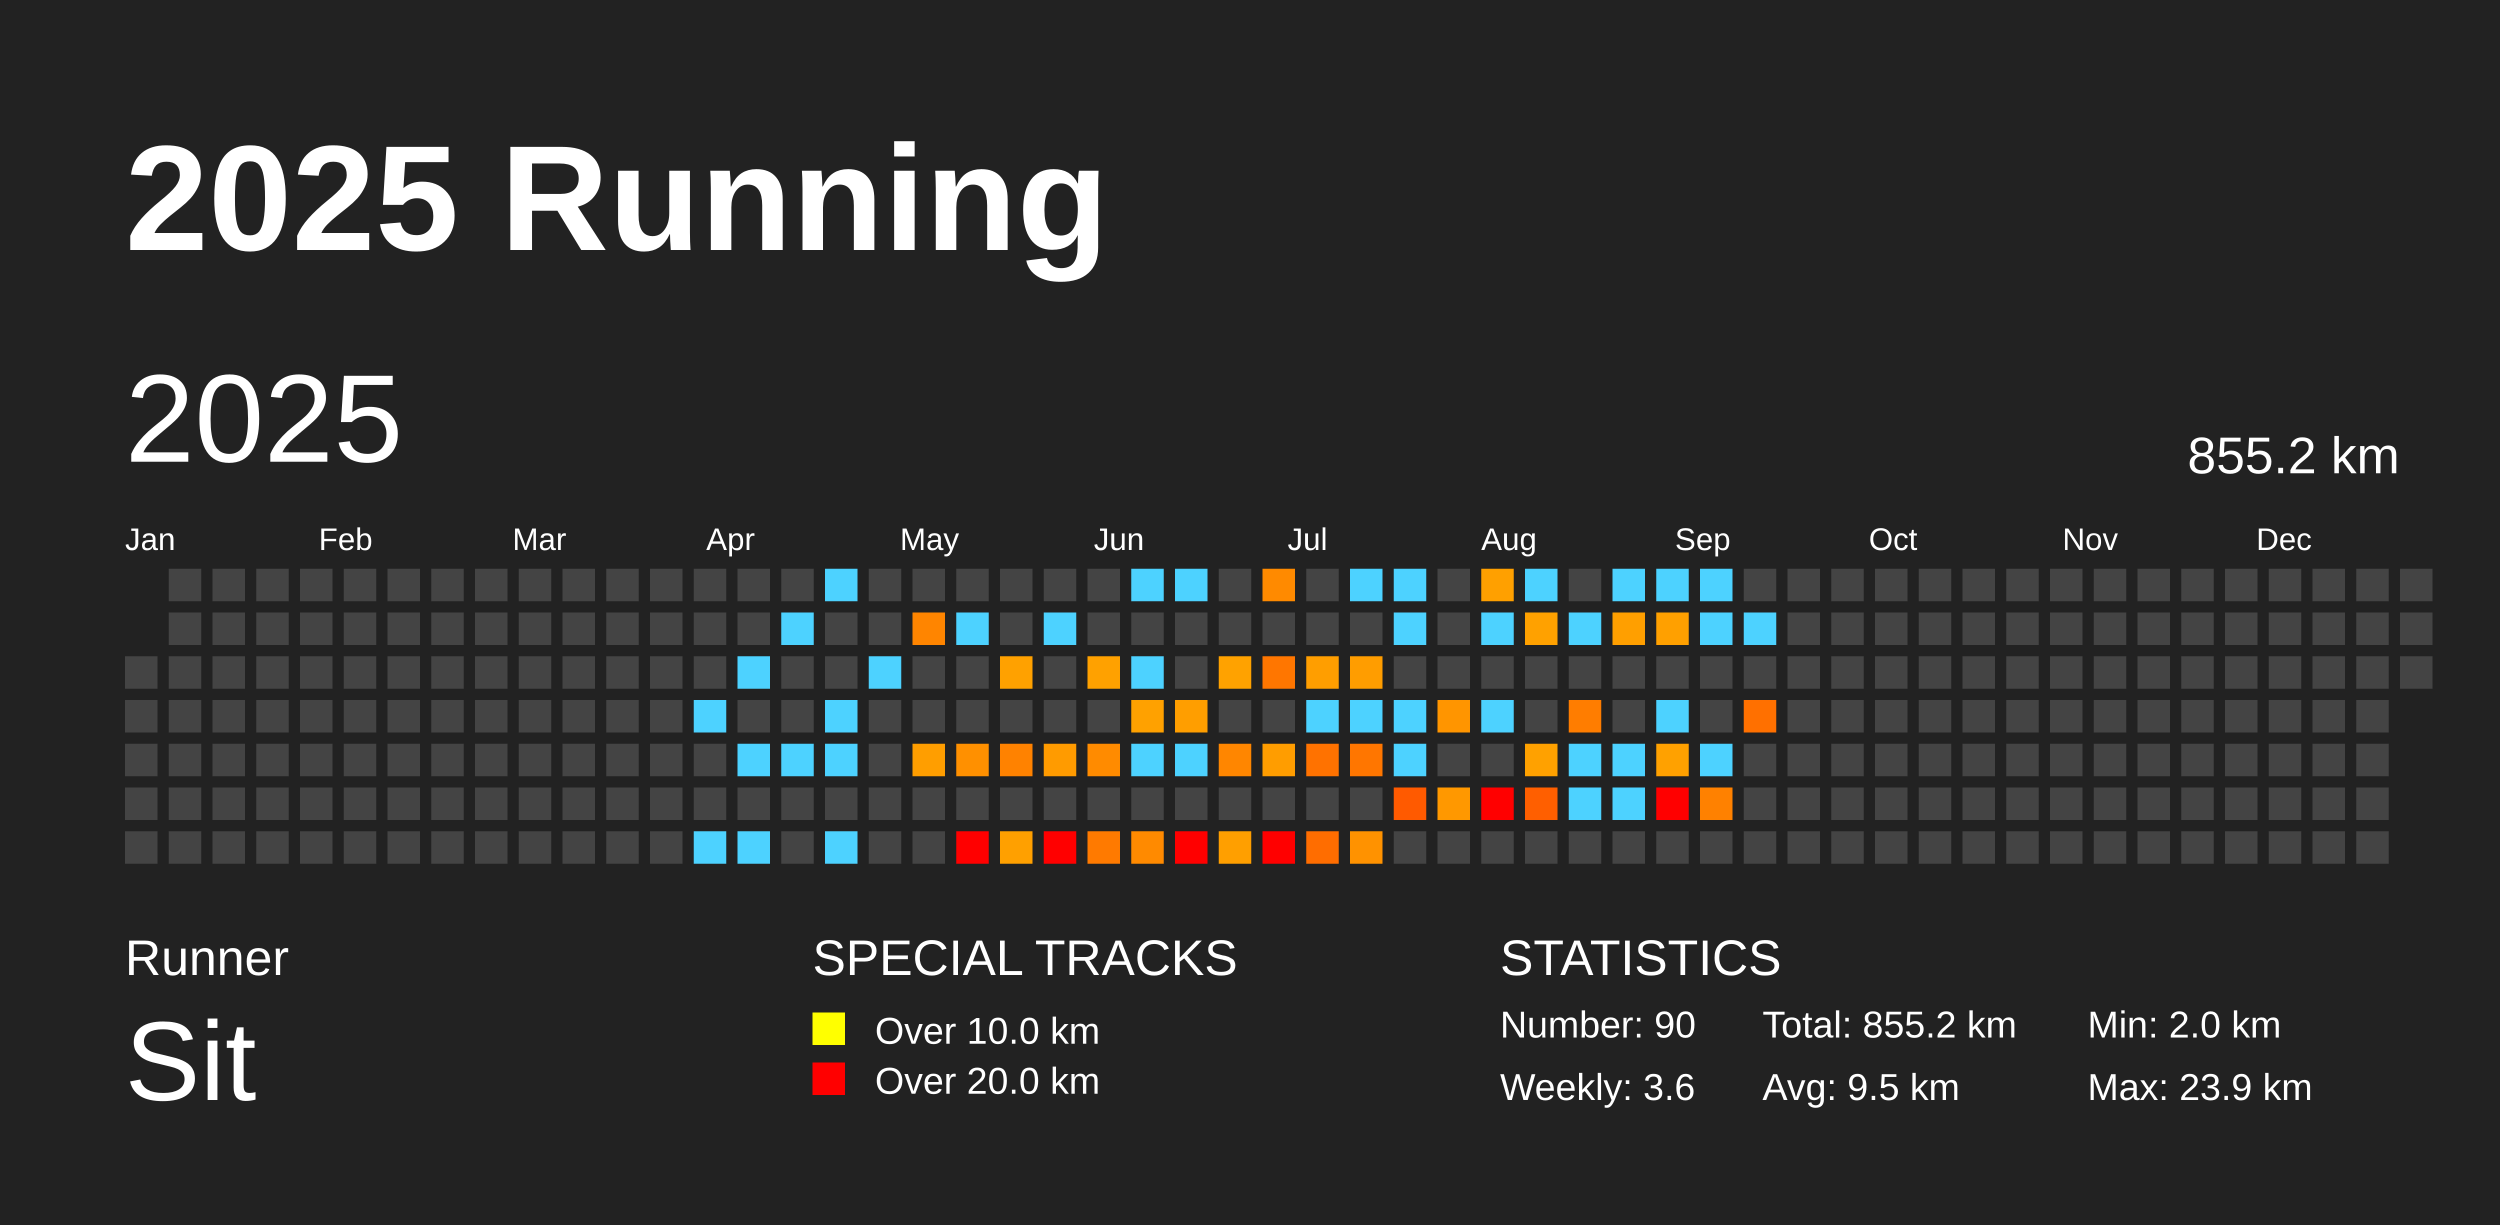
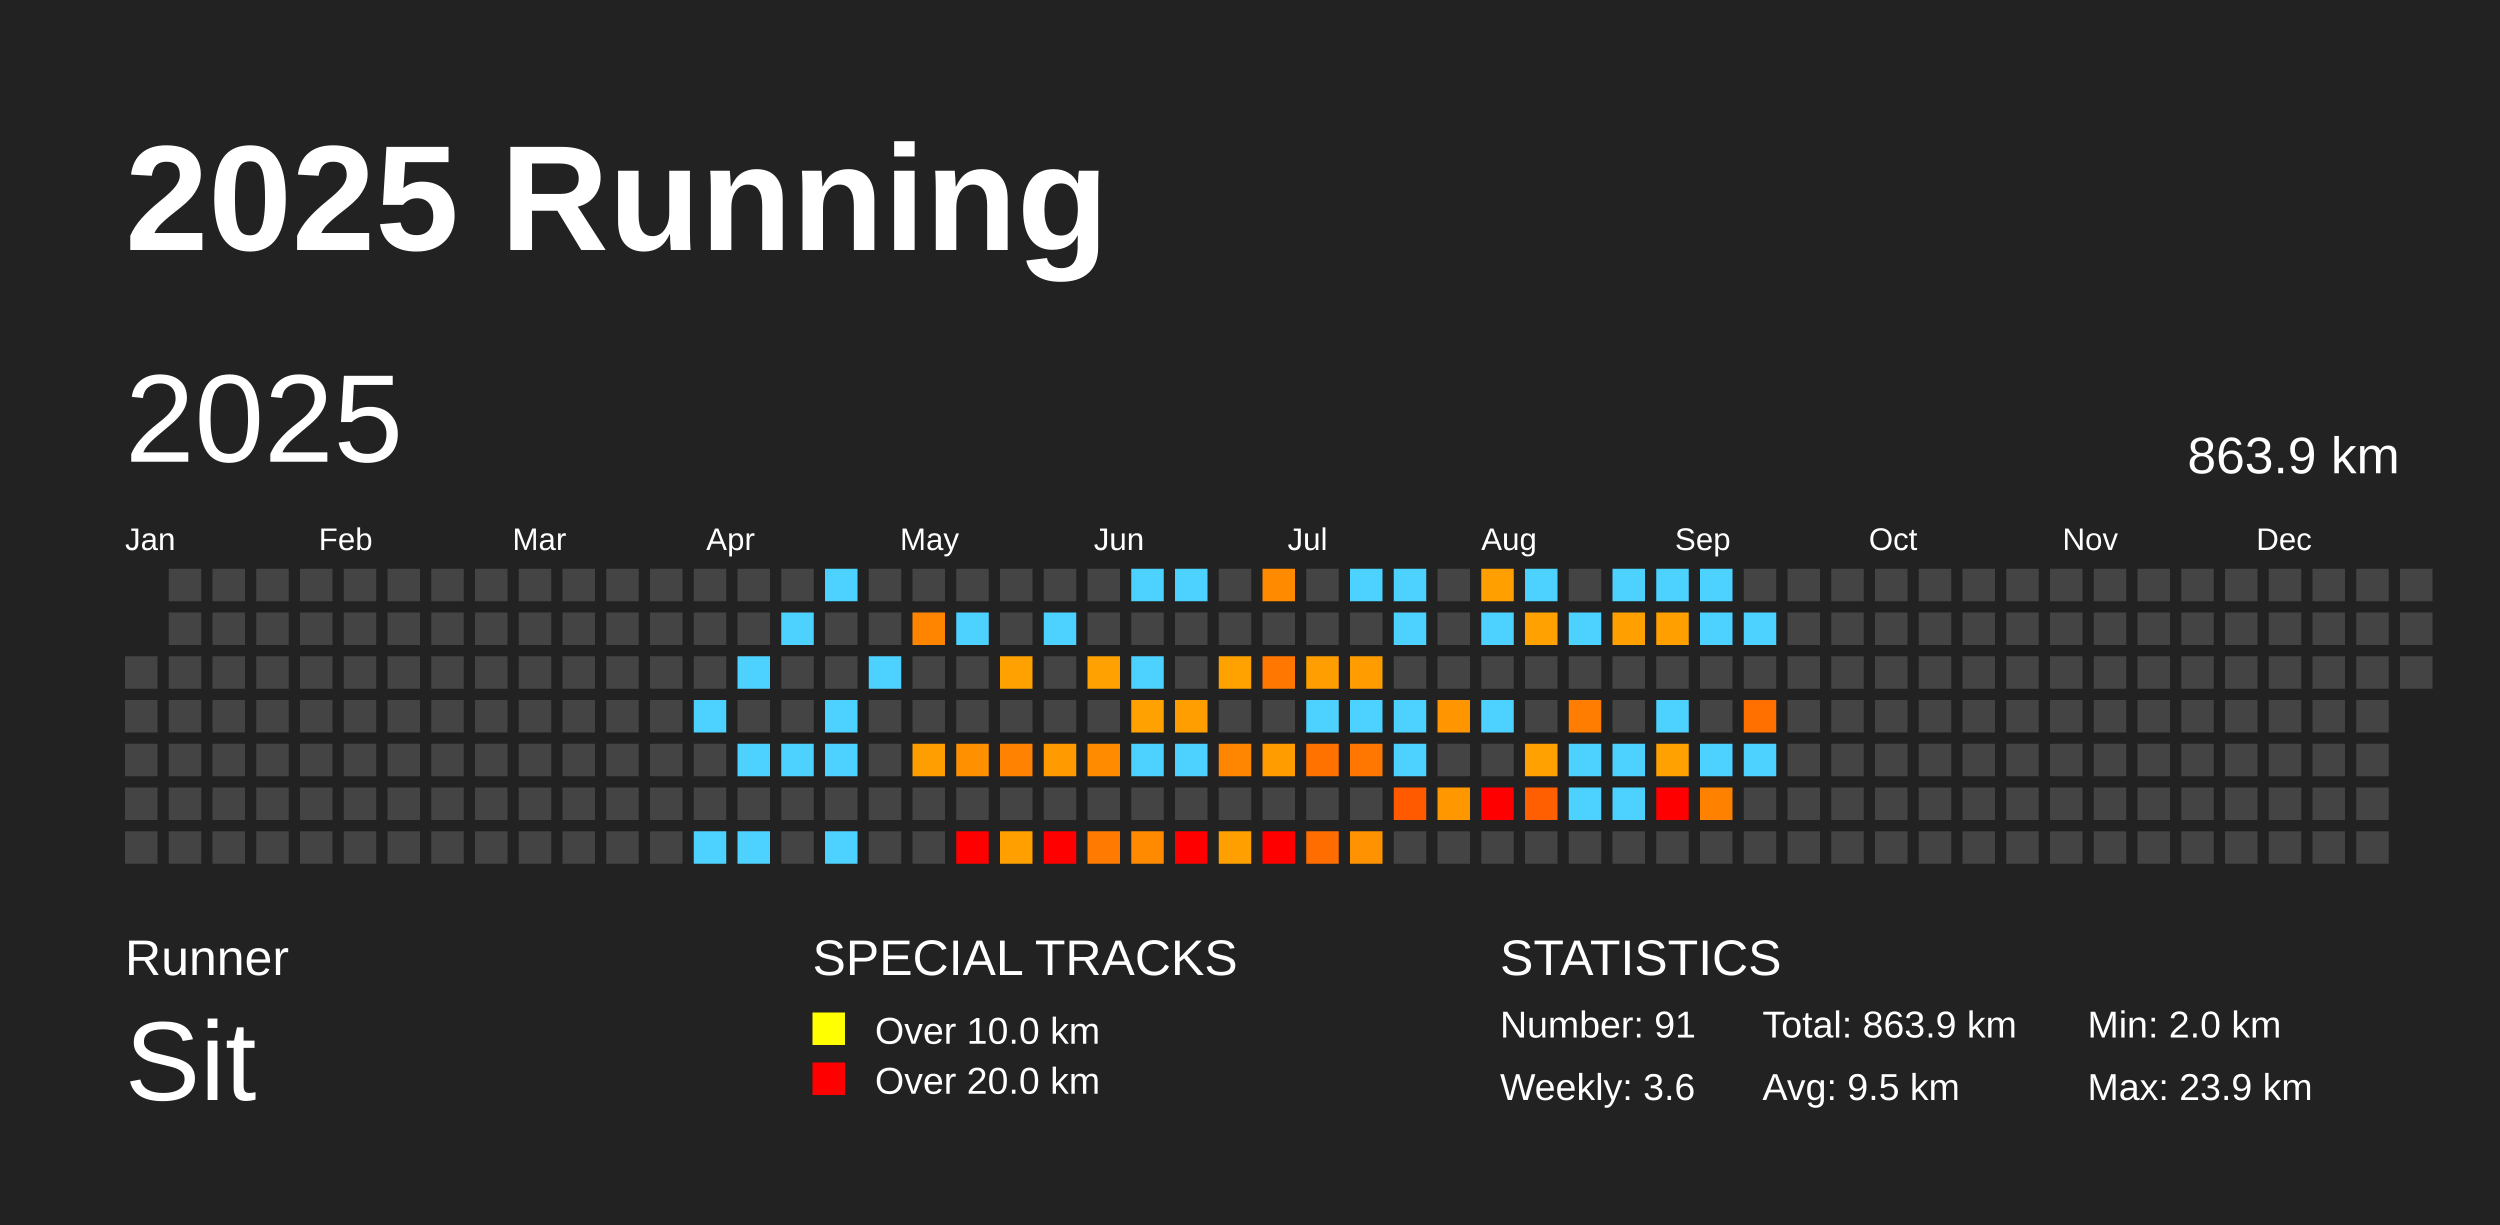
<svg xmlns="http://www.w3.org/2000/svg" baseProfile="full" height="98mm" version="1.1" viewBox="0,0,200,98" width="200mm">
  <defs />
  <rect fill="#222222" height="98" width="200" x="0" y="0" />
  <text fill="#FFFFFF" style="font-size:12px; font-family:Arial; font-weight:bold;" x="10" y="20">2025 Running</text>
  <text fill="#FFFFFF" style="font-size:4px; font-family:Arial" x="10" y="78">Runner</text>
  <text fill="#FFFFFF" style="font-size:9px; font-family:Arial" x="10" y="88">Sit</text>
  <text fill="#FFFFFF" style="font-size:4px; font-family:Arial" x="65" y="78">SPECIAL TRACKS</text>
  <rect fill="yellow" height="2.6" width="2.6" x="65" y="81" />
  <text fill="#FFFFFF" style="font-size:3px; font-family:Arial" x="70" y="83.5">Over 10.0 km</text>
  <rect fill="red" height="2.6" width="2.6" x="65" y="85" />
  <text fill="#FFFFFF" style="font-size:3px; font-family:Arial" x="70" y="87.5">Over 20.0 km</text>
  <text fill="#FFFFFF" style="font-size:4px; font-family:Arial" x="120" y="78">STATISTICS</text>
-   <text fill="#FFFFFF" style="font-size:3px; font-family:Arial" x="120" y="83">Number: 90</text>
+   <text fill="#FFFFFF" style="font-size:3px; font-family:Arial" x="120" y="83">Number: 91</text>
  <text fill="#FFFFFF" style="font-size:3px; font-family:Arial" x="120" y="88">Weekly: 3.6</text>
-   <text fill="#FFFFFF" style="font-size:3px; font-family:Arial" x="141" y="83">Total: 855.2 km</text>
+   <text fill="#FFFFFF" style="font-size:3px; font-family:Arial" x="141" y="83">Total: 863.9 km</text>
  <text fill="#FFFFFF" style="font-size:3px; font-family:Arial" x="141" y="88">Avg: 9.5 km</text>
  <text fill="#FFFFFF" style="font-size:3px; font-family:Arial" x="167" y="83">Min: 2.0 km</text>
  <text fill="#FFFFFF" style="font-size:3px; font-family:Arial" x="167" y="88">Max: 23.9 km</text>
  <text dominant-baseline="hanging" fill="#FFFFFF" style="font-size:10.0px; font-family:Arial;" x="10" y="30">2025</text>
-   <text dominant-baseline="hanging" fill="#FFFFFF" style="font-size:4.125px; font-family:Arial;" x="175" y="35">855.2 km</text>
+   <text dominant-baseline="hanging" fill="#FFFFFF" style="font-size:4.125px; font-family:Arial;" x="175" y="35">863.9 km</text>
  <text fill="#FFFFFF" style="font-size:2.5px; font-family:Arial" x="10.0" y="44">Jan</text>
  <text fill="#FFFFFF" style="font-size:2.5px; font-family:Arial" x="25.5" y="44">Feb</text>
  <text fill="#FFFFFF" style="font-size:2.5px; font-family:Arial" x="41.0" y="44">Mar</text>
  <text fill="#FFFFFF" style="font-size:2.5px; font-family:Arial" x="56.5" y="44">Apr</text>
  <text fill="#FFFFFF" style="font-size:2.5px; font-family:Arial" x="72.0" y="44">May</text>
  <text fill="#FFFFFF" style="font-size:2.5px; font-family:Arial" x="87.5" y="44">Jun</text>
  <text fill="#FFFFFF" style="font-size:2.5px; font-family:Arial" x="103.0" y="44">Jul</text>
  <text fill="#FFFFFF" style="font-size:2.5px; font-family:Arial" x="118.5" y="44">Aug</text>
  <text fill="#FFFFFF" style="font-size:2.5px; font-family:Arial" x="134.0" y="44">Sep</text>
  <text fill="#FFFFFF" style="font-size:2.5px; font-family:Arial" x="149.5" y="44">Oct</text>
  <text fill="#FFFFFF" style="font-size:2.5px; font-family:Arial" x="165.0" y="44">Nov</text>
  <text fill="#FFFFFF" style="font-size:2.5px; font-family:Arial" x="180.5" y="44">Dec</text>
  <rect fill="#444444" height="2.6" width="2.6" x="10.0" y="52.5" />
  <rect fill="#444444" height="2.6" width="2.6" x="10.0" y="56.0" />
  <rect fill="#444444" height="2.6" width="2.6" x="10.0" y="59.5" />
  <rect fill="#444444" height="2.6" width="2.6" x="10.0" y="63.0" />
  <rect fill="#444444" height="2.6" width="2.6" x="10.0" y="66.5" />
  <rect fill="#444444" height="2.6" width="2.6" x="13.5" y="45.5" />
  <rect fill="#444444" height="2.6" width="2.6" x="13.5" y="49.0" />
  <rect fill="#444444" height="2.6" width="2.6" x="13.5" y="52.5" />
  <rect fill="#444444" height="2.6" width="2.6" x="13.5" y="56.0" />
  <rect fill="#444444" height="2.6" width="2.6" x="13.5" y="59.5" />
  <rect fill="#444444" height="2.6" width="2.6" x="13.5" y="63.0" />
  <rect fill="#444444" height="2.6" width="2.6" x="13.5" y="66.5" />
  <rect fill="#444444" height="2.6" width="2.6" x="17.0" y="45.5" />
  <rect fill="#444444" height="2.6" width="2.6" x="17.0" y="49.0" />
  <rect fill="#444444" height="2.6" width="2.6" x="17.0" y="52.5" />
  <rect fill="#444444" height="2.6" width="2.6" x="17.0" y="56.0" />
  <rect fill="#444444" height="2.6" width="2.6" x="17.0" y="59.5" />
  <rect fill="#444444" height="2.6" width="2.6" x="17.0" y="63.0" />
  <rect fill="#444444" height="2.6" width="2.6" x="17.0" y="66.5" />
  <rect fill="#444444" height="2.6" width="2.6" x="20.5" y="45.5" />
  <rect fill="#444444" height="2.6" width="2.6" x="20.5" y="49.0" />
  <rect fill="#444444" height="2.6" width="2.6" x="20.5" y="52.5" />
  <rect fill="#444444" height="2.6" width="2.6" x="20.5" y="56.0" />
  <rect fill="#444444" height="2.6" width="2.6" x="20.5" y="59.5" />
  <rect fill="#444444" height="2.6" width="2.6" x="20.5" y="63.0" />
  <rect fill="#444444" height="2.6" width="2.6" x="20.5" y="66.5" />
  <rect fill="#444444" height="2.6" width="2.6" x="24.0" y="45.5" />
  <rect fill="#444444" height="2.6" width="2.6" x="24.0" y="49.0" />
  <rect fill="#444444" height="2.6" width="2.6" x="24.0" y="52.5" />
  <rect fill="#444444" height="2.6" width="2.6" x="24.0" y="56.0" />
  <rect fill="#444444" height="2.6" width="2.6" x="24.0" y="59.5" />
  <rect fill="#444444" height="2.6" width="2.6" x="24.0" y="63.0" />
  <rect fill="#444444" height="2.6" width="2.6" x="24.0" y="66.5" />
  <rect fill="#444444" height="2.6" width="2.6" x="27.5" y="45.5" />
  <rect fill="#444444" height="2.6" width="2.6" x="27.5" y="49.0" />
  <rect fill="#444444" height="2.6" width="2.6" x="27.5" y="52.5" />
  <rect fill="#444444" height="2.6" width="2.6" x="27.5" y="56.0" />
  <rect fill="#444444" height="2.6" width="2.6" x="27.5" y="59.5" />
  <rect fill="#444444" height="2.6" width="2.6" x="27.5" y="63.0" />
  <rect fill="#444444" height="2.6" width="2.6" x="27.5" y="66.5" />
  <rect fill="#444444" height="2.6" width="2.6" x="31.0" y="45.5" />
  <rect fill="#444444" height="2.6" width="2.6" x="31.0" y="49.0" />
  <rect fill="#444444" height="2.6" width="2.6" x="31.0" y="52.5" />
  <rect fill="#444444" height="2.6" width="2.6" x="31.0" y="56.0" />
  <rect fill="#444444" height="2.6" width="2.6" x="31.0" y="59.5" />
  <rect fill="#444444" height="2.6" width="2.6" x="31.0" y="63.0" />
  <rect fill="#444444" height="2.6" width="2.6" x="31.0" y="66.5" />
  <rect fill="#444444" height="2.6" width="2.6" x="34.5" y="45.5" />
  <rect fill="#444444" height="2.6" width="2.6" x="34.5" y="49.0" />
  <rect fill="#444444" height="2.6" width="2.6" x="34.5" y="52.5" />
  <rect fill="#444444" height="2.6" width="2.6" x="34.5" y="56.0" />
  <rect fill="#444444" height="2.6" width="2.6" x="34.5" y="59.5" />
  <rect fill="#444444" height="2.6" width="2.6" x="34.5" y="63.0" />
  <rect fill="#444444" height="2.6" width="2.6" x="34.5" y="66.5" />
  <rect fill="#444444" height="2.6" width="2.6" x="38.0" y="45.5" />
  <rect fill="#444444" height="2.6" width="2.6" x="38.0" y="49.0" />
  <rect fill="#444444" height="2.6" width="2.6" x="38.0" y="52.5" />
  <rect fill="#444444" height="2.6" width="2.6" x="38.0" y="56.0" />
  <rect fill="#444444" height="2.6" width="2.6" x="38.0" y="59.5" />
  <rect fill="#444444" height="2.6" width="2.6" x="38.0" y="63.0" />
  <rect fill="#444444" height="2.6" width="2.6" x="38.0" y="66.5" />
  <rect fill="#444444" height="2.6" width="2.6" x="41.5" y="45.5" />
  <rect fill="#444444" height="2.6" width="2.6" x="41.5" y="49.0" />
  <rect fill="#444444" height="2.6" width="2.6" x="41.5" y="52.5" />
  <rect fill="#444444" height="2.6" width="2.6" x="41.5" y="56.0" />
  <rect fill="#444444" height="2.6" width="2.6" x="41.5" y="59.5" />
  <rect fill="#444444" height="2.6" width="2.6" x="41.5" y="63.0" />
  <rect fill="#444444" height="2.6" width="2.6" x="41.5" y="66.5" />
  <rect fill="#444444" height="2.6" width="2.6" x="45.0" y="45.5" />
  <rect fill="#444444" height="2.6" width="2.6" x="45.0" y="49.0" />
  <rect fill="#444444" height="2.6" width="2.6" x="45.0" y="52.5" />
  <rect fill="#444444" height="2.6" width="2.6" x="45.0" y="56.0" />
  <rect fill="#444444" height="2.6" width="2.6" x="45.0" y="59.5" />
  <rect fill="#444444" height="2.6" width="2.6" x="45.0" y="63.0" />
  <rect fill="#444444" height="2.6" width="2.6" x="45.0" y="66.5" />
  <rect fill="#444444" height="2.6" width="2.6" x="48.5" y="45.5" />
  <rect fill="#444444" height="2.6" width="2.6" x="48.5" y="49.0" />
  <rect fill="#444444" height="2.6" width="2.6" x="48.5" y="52.5" />
  <rect fill="#444444" height="2.6" width="2.6" x="48.5" y="56.0" />
  <rect fill="#444444" height="2.6" width="2.6" x="48.5" y="59.5" />
  <rect fill="#444444" height="2.6" width="2.6" x="48.5" y="63.0" />
  <rect fill="#444444" height="2.6" width="2.6" x="48.5" y="66.5" />
  <rect fill="#444444" height="2.6" width="2.6" x="52.0" y="45.5" />
  <rect fill="#444444" height="2.6" width="2.6" x="52.0" y="49.0" />
  <rect fill="#444444" height="2.6" width="2.6" x="52.0" y="52.5" />
  <rect fill="#444444" height="2.6" width="2.6" x="52.0" y="56.0" />
  <rect fill="#444444" height="2.6" width="2.6" x="52.0" y="59.5" />
  <rect fill="#444444" height="2.6" width="2.6" x="52.0" y="63.0" />
  <rect fill="#444444" height="2.6" width="2.6" x="52.0" y="66.5" />
  <rect fill="#444444" height="2.6" width="2.6" x="55.5" y="45.5" />
  <rect fill="#444444" height="2.6" width="2.6" x="55.5" y="49.0" />
  <rect fill="#444444" height="2.6" width="2.6" x="55.5" y="52.5" />
  <rect fill="#4dd2ff" height="2.6" width="2.6" x="55.5" y="56.0" />
  <rect fill="#444444" height="2.6" width="2.6" x="55.5" y="59.5" />
  <rect fill="#444444" height="2.6" width="2.6" x="55.5" y="63.0" />
  <rect fill="#4dd2ff" height="2.6" width="2.6" x="55.5" y="66.5" />
  <rect fill="#444444" height="2.6" width="2.6" x="59.0" y="45.5" />
  <rect fill="#444444" height="2.6" width="2.6" x="59.0" y="49.0" />
  <rect fill="#4dd2ff" height="2.6" width="2.6" x="59.0" y="52.5" />
  <rect fill="#444444" height="2.6" width="2.6" x="59.0" y="56.0" />
  <rect fill="#4dd2ff" height="2.6" width="2.6" x="59.0" y="59.5" />
  <rect fill="#444444" height="2.6" width="2.6" x="59.0" y="63.0" />
  <rect fill="#4dd2ff" height="2.6" width="2.6" x="59.0" y="66.5" />
  <rect fill="#444444" height="2.6" width="2.6" x="62.5" y="45.5" />
  <rect fill="#4dd2ff" height="2.6" width="2.6" x="62.5" y="49.0" />
  <rect fill="#444444" height="2.6" width="2.6" x="62.5" y="52.5" />
  <rect fill="#444444" height="2.6" width="2.6" x="62.5" y="56.0" />
  <rect fill="#4dd2ff" height="2.6" width="2.6" x="62.5" y="59.5" />
  <rect fill="#444444" height="2.6" width="2.6" x="62.5" y="63.0" />
  <rect fill="#444444" height="2.6" width="2.6" x="62.5" y="66.5" />
  <rect fill="#4dd2ff" height="2.6" width="2.6" x="66.0" y="45.5" />
  <rect fill="#444444" height="2.6" width="2.6" x="66.0" y="49.0" />
  <rect fill="#444444" height="2.6" width="2.6" x="66.0" y="52.5" />
  <rect fill="#4dd2ff" height="2.6" width="2.6" x="66.0" y="56.0" />
  <rect fill="#4dd2ff" height="2.6" width="2.6" x="66.0" y="59.5" />
  <rect fill="#444444" height="2.6" width="2.6" x="66.0" y="63.0" />
  <rect fill="#4dd2ff" height="2.6" width="2.6" x="66.0" y="66.5" />
  <rect fill="#444444" height="2.6" width="2.6" x="69.5" y="45.5" />
  <rect fill="#444444" height="2.6" width="2.6" x="69.5" y="49.0" />
  <rect fill="#4dd2ff" height="2.6" width="2.6" x="69.5" y="52.5" />
  <rect fill="#444444" height="2.6" width="2.6" x="69.5" y="56.0" />
  <rect fill="#444444" height="2.6" width="2.6" x="69.5" y="59.5" />
  <rect fill="#444444" height="2.6" width="2.6" x="69.5" y="63.0" />
  <rect fill="#444444" height="2.6" width="2.6" x="69.5" y="66.5" />
  <rect fill="#444444" height="2.6" width="2.6" x="73.0" y="45.5" />
  <rect fill="#ff8500" height="2.6" width="2.6" x="73.0" y="49.0" />
  <rect fill="#444444" height="2.6" width="2.6" x="73.0" y="52.5" />
  <rect fill="#444444" height="2.6" width="2.6" x="73.0" y="56.0" />
  <rect fill="#ff9e00" height="2.6" width="2.6" x="73.0" y="59.5" />
  <rect fill="#444444" height="2.6" width="2.6" x="73.0" y="63.0" />
  <rect fill="#444444" height="2.6" width="2.6" x="73.0" y="66.5" />
  <rect fill="#444444" height="2.6" width="2.6" x="76.5" y="45.5" />
  <rect fill="#4dd2ff" height="2.6" width="2.6" x="76.5" y="49.0" />
  <rect fill="#444444" height="2.6" width="2.6" x="76.5" y="52.5" />
  <rect fill="#444444" height="2.6" width="2.6" x="76.5" y="56.0" />
  <rect fill="#ff9000" height="2.6" width="2.6" x="76.5" y="59.5" />
  <rect fill="#444444" height="2.6" width="2.6" x="76.5" y="63.0" />
  <rect fill="red" height="2.6" width="2.6" x="76.5" y="66.5" />
  <rect fill="#444444" height="2.6" width="2.6" x="80.0" y="45.5" />
  <rect fill="#444444" height="2.6" width="2.6" x="80.0" y="49.0" />
  <rect fill="#ffa100" height="2.6" width="2.6" x="80.0" y="52.5" />
  <rect fill="#444444" height="2.6" width="2.6" x="80.0" y="56.0" />
  <rect fill="#ff8200" height="2.6" width="2.6" x="80.0" y="59.5" />
  <rect fill="#444444" height="2.6" width="2.6" x="80.0" y="63.0" />
  <rect fill="#ffa000" height="2.6" width="2.6" x="80.0" y="66.5" />
  <rect fill="#444444" height="2.6" width="2.6" x="83.5" y="45.5" />
  <rect fill="#4dd2ff" height="2.6" width="2.6" x="83.5" y="49.0" />
  <rect fill="#444444" height="2.6" width="2.6" x="83.5" y="52.5" />
  <rect fill="#444444" height="2.6" width="2.6" x="83.5" y="56.0" />
  <rect fill="#ff9b00" height="2.6" width="2.6" x="83.5" y="59.5" />
  <rect fill="#444444" height="2.6" width="2.6" x="83.5" y="63.0" />
  <rect fill="red" height="2.6" width="2.6" x="83.5" y="66.5" />
  <rect fill="#444444" height="2.6" width="2.6" x="87.0" y="45.5" />
  <rect fill="#444444" height="2.6" width="2.6" x="87.0" y="49.0" />
  <rect fill="#ffa100" height="2.6" width="2.6" x="87.0" y="52.5" />
  <rect fill="#444444" height="2.6" width="2.6" x="87.0" y="56.0" />
  <rect fill="#ff8b00" height="2.6" width="2.6" x="87.0" y="59.5" />
  <rect fill="#444444" height="2.6" width="2.6" x="87.0" y="63.0" />
  <rect fill="#ff7a00" height="2.6" width="2.6" x="87.0" y="66.5" />
  <rect fill="#4dd2ff" height="2.6" width="2.6" x="90.5" y="45.5" />
  <rect fill="#444444" height="2.6" width="2.6" x="90.5" y="49.0" />
  <rect fill="#4dd2ff" height="2.6" width="2.6" x="90.5" y="52.5" />
  <rect fill="#ffa100" height="2.6" width="2.6" x="90.5" y="56.0" />
  <rect fill="#4dd2ff" height="2.6" width="2.6" x="90.5" y="59.5" />
  <rect fill="#444444" height="2.6" width="2.6" x="90.5" y="63.0" />
  <rect fill="#ff8a00" height="2.6" width="2.6" x="90.5" y="66.5" />
  <rect fill="#4dd2ff" height="2.6" width="2.6" x="94.0" y="45.5" />
  <rect fill="#444444" height="2.6" width="2.6" x="94.0" y="49.0" />
  <rect fill="#444444" height="2.6" width="2.6" x="94.0" y="52.5" />
  <rect fill="#ff9e00" height="2.6" width="2.6" x="94.0" y="56.0" />
  <rect fill="#4dd2ff" height="2.6" width="2.6" x="94.0" y="59.5" />
  <rect fill="#444444" height="2.6" width="2.6" x="94.0" y="63.0" />
  <rect fill="red" height="2.6" width="2.6" x="94.0" y="66.5" />
  <rect fill="#444444" height="2.6" width="2.6" x="97.5" y="45.5" />
  <rect fill="#444444" height="2.6" width="2.6" x="97.5" y="49.0" />
  <rect fill="#ffa200" height="2.6" width="2.6" x="97.5" y="52.5" />
  <rect fill="#444444" height="2.6" width="2.6" x="97.5" y="56.0" />
  <rect fill="#ff8600" height="2.6" width="2.6" x="97.5" y="59.5" />
  <rect fill="#444444" height="2.6" width="2.6" x="97.5" y="63.0" />
  <rect fill="#ff9f00" height="2.6" width="2.6" x="97.5" y="66.5" />
  <rect fill="#ff8a00" height="2.6" width="2.6" x="101.0" y="45.5" />
  <rect fill="#444444" height="2.6" width="2.6" x="101.0" y="49.0" />
  <rect fill="#ff7600" height="2.6" width="2.6" x="101.0" y="52.5" />
  <rect fill="#444444" height="2.6" width="2.6" x="101.0" y="56.0" />
  <rect fill="#ff9d00" height="2.6" width="2.6" x="101.0" y="59.5" />
  <rect fill="#444444" height="2.6" width="2.6" x="101.0" y="63.0" />
  <rect fill="red" height="2.6" width="2.6" x="101.0" y="66.5" />
  <rect fill="#444444" height="2.6" width="2.6" x="104.5" y="45.5" />
  <rect fill="#444444" height="2.6" width="2.6" x="104.5" y="49.0" />
  <rect fill="#ff9e00" height="2.6" width="2.6" x="104.5" y="52.5" />
  <rect fill="#4dd2ff" height="2.6" width="2.6" x="104.5" y="56.0" />
  <rect fill="#ff7200" height="2.6" width="2.6" x="104.5" y="59.5" />
  <rect fill="#444444" height="2.6" width="2.6" x="104.5" y="63.0" />
  <rect fill="#ff6d00" height="2.6" width="2.6" x="104.5" y="66.5" />
  <rect fill="#4dd2ff" height="2.6" width="2.6" x="108.0" y="45.5" />
  <rect fill="#444444" height="2.6" width="2.6" x="108.0" y="49.0" />
  <rect fill="#ff9d00" height="2.6" width="2.6" x="108.0" y="52.5" />
  <rect fill="#4dd2ff" height="2.6" width="2.6" x="108.0" y="56.0" />
  <rect fill="#ff7600" height="2.6" width="2.6" x="108.0" y="59.5" />
  <rect fill="#444444" height="2.6" width="2.6" x="108.0" y="63.0" />
  <rect fill="#ff9200" height="2.6" width="2.6" x="108.0" y="66.5" />
  <rect fill="#4dd2ff" height="2.6" width="2.6" x="111.5" y="45.5" />
  <rect fill="#4dd2ff" height="2.6" width="2.6" x="111.5" y="49.0" />
  <rect fill="#444444" height="2.6" width="2.6" x="111.5" y="52.5" />
  <rect fill="#4dd2ff" height="2.6" width="2.6" x="111.5" y="56.0" />
  <rect fill="#4dd2ff" height="2.6" width="2.6" x="111.5" y="59.5" />
  <rect fill="#ff5a00" height="2.6" width="2.6" x="111.5" y="63.0" />
  <rect fill="#444444" height="2.6" width="2.6" x="111.5" y="66.5" />
  <rect fill="#444444" height="2.6" width="2.6" x="115.0" y="45.5" />
  <rect fill="#444444" height="2.6" width="2.6" x="115.0" y="49.0" />
  <rect fill="#444444" height="2.6" width="2.6" x="115.0" y="52.5" />
  <rect fill="#ff9500" height="2.6" width="2.6" x="115.0" y="56.0" />
  <rect fill="#444444" height="2.6" width="2.6" x="115.0" y="59.5" />
  <rect fill="#ff9800" height="2.6" width="2.6" x="115.0" y="63.0" />
  <rect fill="#444444" height="2.6" width="2.6" x="115.0" y="66.5" />
  <rect fill="#ffa000" height="2.6" width="2.6" x="118.5" y="45.5" />
  <rect fill="#4dd2ff" height="2.6" width="2.6" x="118.5" y="49.0" />
  <rect fill="#444444" height="2.6" width="2.6" x="118.5" y="52.5" />
  <rect fill="#4dd2ff" height="2.6" width="2.6" x="118.5" y="56.0" />
  <rect fill="#444444" height="2.6" width="2.6" x="118.5" y="59.5" />
  <rect fill="red" height="2.6" width="2.6" x="118.5" y="63.0" />
  <rect fill="#444444" height="2.6" width="2.6" x="118.5" y="66.5" />
  <rect fill="#4dd2ff" height="2.6" width="2.6" x="122.0" y="45.5" />
  <rect fill="#ffa100" height="2.6" width="2.6" x="122.0" y="49.0" />
  <rect fill="#444444" height="2.6" width="2.6" x="122.0" y="52.5" />
  <rect fill="#444444" height="2.6" width="2.6" x="122.0" y="56.0" />
  <rect fill="#ffa100" height="2.6" width="2.6" x="122.0" y="59.5" />
  <rect fill="#ff5f00" height="2.6" width="2.6" x="122.0" y="63.0" />
  <rect fill="#444444" height="2.6" width="2.6" x="122.0" y="66.5" />
  <rect fill="#444444" height="2.6" width="2.6" x="125.5" y="45.5" />
  <rect fill="#4dd2ff" height="2.6" width="2.6" x="125.5" y="49.0" />
  <rect fill="#444444" height="2.6" width="2.6" x="125.5" y="52.5" />
  <rect fill="#ff7d00" height="2.6" width="2.6" x="125.5" y="56.0" />
  <rect fill="#4dd2ff" height="2.6" width="2.6" x="125.5" y="59.5" />
  <rect fill="#4dd2ff" height="2.6" width="2.6" x="125.5" y="63.0" />
  <rect fill="#444444" height="2.6" width="2.6" x="125.5" y="66.5" />
  <rect fill="#4dd2ff" height="2.6" width="2.6" x="129.0" y="45.5" />
  <rect fill="#ff9f00" height="2.6" width="2.6" x="129.0" y="49.0" />
  <rect fill="#444444" height="2.6" width="2.6" x="129.0" y="52.5" />
  <rect fill="#444444" height="2.6" width="2.6" x="129.0" y="56.0" />
  <rect fill="#4dd2ff" height="2.6" width="2.6" x="129.0" y="59.5" />
  <rect fill="#4dd2ff" height="2.6" width="2.6" x="129.0" y="63.0" />
  <rect fill="#444444" height="2.6" width="2.6" x="129.0" y="66.5" />
  <rect fill="#4dd2ff" height="2.6" width="2.6" x="132.5" y="45.5" />
  <rect fill="#ffa000" height="2.6" width="2.6" x="132.5" y="49.0" />
  <rect fill="#444444" height="2.6" width="2.6" x="132.5" y="52.5" />
  <rect fill="#4dd2ff" height="2.6" width="2.6" x="132.5" y="56.0" />
  <rect fill="#ffa100" height="2.6" width="2.6" x="132.5" y="59.5" />
  <rect fill="red" height="2.6" width="2.6" x="132.5" y="63.0" />
  <rect fill="#444444" height="2.6" width="2.6" x="132.5" y="66.5" />
  <rect fill="#4dd2ff" height="2.6" width="2.6" x="136.0" y="45.5" />
  <rect fill="#4dd2ff" height="2.6" width="2.6" x="136.0" y="49.0" />
  <rect fill="#444444" height="2.6" width="2.6" x="136.0" y="52.5" />
  <rect fill="#444444" height="2.6" width="2.6" x="136.0" y="56.0" />
  <rect fill="#4dd2ff" height="2.6" width="2.6" x="136.0" y="59.5" />
  <rect fill="#ff8100" height="2.6" width="2.6" x="136.0" y="63.0" />
  <rect fill="#444444" height="2.6" width="2.6" x="136.0" y="66.5" />
  <rect fill="#444444" height="2.6" width="2.6" x="139.5" y="45.5" />
  <rect fill="#4dd2ff" height="2.6" width="2.6" x="139.5" y="49.0" />
  <rect fill="#444444" height="2.6" width="2.6" x="139.5" y="52.5" />
  <rect fill="#ff7000" height="2.6" width="2.6" x="139.5" y="56.0" />
-   <rect fill="#444444" height="2.6" width="2.6" x="139.5" y="59.5" />
+   <rect fill="#4dd2ff" height="2.6" width="2.6" x="139.5" y="59.5" />
  <rect fill="#444444" height="2.6" width="2.6" x="139.5" y="63.0" />
  <rect fill="#444444" height="2.6" width="2.6" x="139.5" y="66.5" />
  <rect fill="#444444" height="2.6" width="2.6" x="143.0" y="45.5" />
  <rect fill="#444444" height="2.6" width="2.6" x="143.0" y="49.0" />
  <rect fill="#444444" height="2.6" width="2.6" x="143.0" y="52.5" />
  <rect fill="#444444" height="2.6" width="2.6" x="143.0" y="56.0" />
  <rect fill="#444444" height="2.6" width="2.6" x="143.0" y="59.5" />
  <rect fill="#444444" height="2.6" width="2.6" x="143.0" y="63.0" />
  <rect fill="#444444" height="2.6" width="2.6" x="143.0" y="66.5" />
  <rect fill="#444444" height="2.6" width="2.6" x="146.5" y="45.5" />
  <rect fill="#444444" height="2.6" width="2.6" x="146.5" y="49.0" />
  <rect fill="#444444" height="2.6" width="2.6" x="146.5" y="52.5" />
  <rect fill="#444444" height="2.6" width="2.6" x="146.5" y="56.0" />
  <rect fill="#444444" height="2.6" width="2.6" x="146.5" y="59.5" />
  <rect fill="#444444" height="2.6" width="2.6" x="146.5" y="63.0" />
  <rect fill="#444444" height="2.6" width="2.6" x="146.5" y="66.5" />
  <rect fill="#444444" height="2.6" width="2.6" x="150.0" y="45.5" />
  <rect fill="#444444" height="2.6" width="2.6" x="150.0" y="49.0" />
  <rect fill="#444444" height="2.6" width="2.6" x="150.0" y="52.5" />
  <rect fill="#444444" height="2.6" width="2.6" x="150.0" y="56.0" />
  <rect fill="#444444" height="2.6" width="2.6" x="150.0" y="59.5" />
  <rect fill="#444444" height="2.6" width="2.6" x="150.0" y="63.0" />
  <rect fill="#444444" height="2.6" width="2.6" x="150.0" y="66.5" />
  <rect fill="#444444" height="2.6" width="2.6" x="153.5" y="45.5" />
  <rect fill="#444444" height="2.6" width="2.6" x="153.5" y="49.0" />
  <rect fill="#444444" height="2.6" width="2.6" x="153.5" y="52.5" />
  <rect fill="#444444" height="2.6" width="2.6" x="153.5" y="56.0" />
  <rect fill="#444444" height="2.6" width="2.6" x="153.5" y="59.5" />
  <rect fill="#444444" height="2.6" width="2.6" x="153.5" y="63.0" />
  <rect fill="#444444" height="2.6" width="2.6" x="153.5" y="66.5" />
  <rect fill="#444444" height="2.6" width="2.6" x="157.0" y="45.5" />
  <rect fill="#444444" height="2.6" width="2.6" x="157.0" y="49.0" />
  <rect fill="#444444" height="2.6" width="2.6" x="157.0" y="52.5" />
  <rect fill="#444444" height="2.6" width="2.6" x="157.0" y="56.0" />
  <rect fill="#444444" height="2.6" width="2.6" x="157.0" y="59.5" />
  <rect fill="#444444" height="2.6" width="2.6" x="157.0" y="63.0" />
  <rect fill="#444444" height="2.6" width="2.6" x="157.0" y="66.5" />
  <rect fill="#444444" height="2.6" width="2.6" x="160.5" y="45.5" />
  <rect fill="#444444" height="2.6" width="2.6" x="160.5" y="49.0" />
  <rect fill="#444444" height="2.6" width="2.6" x="160.5" y="52.5" />
  <rect fill="#444444" height="2.6" width="2.6" x="160.5" y="56.0" />
  <rect fill="#444444" height="2.6" width="2.6" x="160.5" y="59.5" />
  <rect fill="#444444" height="2.6" width="2.6" x="160.5" y="63.0" />
  <rect fill="#444444" height="2.6" width="2.6" x="160.5" y="66.5" />
  <rect fill="#444444" height="2.6" width="2.6" x="164.0" y="45.5" />
  <rect fill="#444444" height="2.6" width="2.6" x="164.0" y="49.0" />
  <rect fill="#444444" height="2.6" width="2.6" x="164.0" y="52.5" />
  <rect fill="#444444" height="2.6" width="2.6" x="164.0" y="56.0" />
  <rect fill="#444444" height="2.6" width="2.6" x="164.0" y="59.5" />
  <rect fill="#444444" height="2.6" width="2.6" x="164.0" y="63.0" />
  <rect fill="#444444" height="2.6" width="2.6" x="164.0" y="66.5" />
  <rect fill="#444444" height="2.6" width="2.6" x="167.5" y="45.5" />
  <rect fill="#444444" height="2.6" width="2.6" x="167.5" y="49.0" />
  <rect fill="#444444" height="2.6" width="2.6" x="167.5" y="52.5" />
  <rect fill="#444444" height="2.6" width="2.6" x="167.5" y="56.0" />
  <rect fill="#444444" height="2.6" width="2.6" x="167.5" y="59.5" />
  <rect fill="#444444" height="2.6" width="2.6" x="167.5" y="63.0" />
  <rect fill="#444444" height="2.6" width="2.6" x="167.5" y="66.5" />
  <rect fill="#444444" height="2.6" width="2.6" x="171.0" y="45.5" />
  <rect fill="#444444" height="2.6" width="2.6" x="171.0" y="49.0" />
  <rect fill="#444444" height="2.6" width="2.6" x="171.0" y="52.5" />
  <rect fill="#444444" height="2.6" width="2.6" x="171.0" y="56.0" />
  <rect fill="#444444" height="2.6" width="2.6" x="171.0" y="59.5" />
  <rect fill="#444444" height="2.6" width="2.6" x="171.0" y="63.0" />
  <rect fill="#444444" height="2.6" width="2.6" x="171.0" y="66.5" />
  <rect fill="#444444" height="2.6" width="2.6" x="174.5" y="45.5" />
  <rect fill="#444444" height="2.6" width="2.6" x="174.5" y="49.0" />
  <rect fill="#444444" height="2.6" width="2.6" x="174.5" y="52.5" />
  <rect fill="#444444" height="2.6" width="2.6" x="174.5" y="56.0" />
  <rect fill="#444444" height="2.6" width="2.6" x="174.5" y="59.5" />
  <rect fill="#444444" height="2.6" width="2.6" x="174.5" y="63.0" />
  <rect fill="#444444" height="2.6" width="2.6" x="174.5" y="66.5" />
  <rect fill="#444444" height="2.6" width="2.6" x="178.0" y="45.5" />
  <rect fill="#444444" height="2.6" width="2.6" x="178.0" y="49.0" />
  <rect fill="#444444" height="2.6" width="2.6" x="178.0" y="52.5" />
  <rect fill="#444444" height="2.6" width="2.6" x="178.0" y="56.0" />
  <rect fill="#444444" height="2.6" width="2.6" x="178.0" y="59.5" />
  <rect fill="#444444" height="2.6" width="2.6" x="178.0" y="63.0" />
  <rect fill="#444444" height="2.6" width="2.6" x="178.0" y="66.5" />
  <rect fill="#444444" height="2.6" width="2.6" x="181.5" y="45.5" />
  <rect fill="#444444" height="2.6" width="2.6" x="181.5" y="49.0" />
  <rect fill="#444444" height="2.6" width="2.6" x="181.5" y="52.5" />
  <rect fill="#444444" height="2.6" width="2.6" x="181.5" y="56.0" />
  <rect fill="#444444" height="2.6" width="2.6" x="181.5" y="59.5" />
  <rect fill="#444444" height="2.6" width="2.6" x="181.5" y="63.0" />
  <rect fill="#444444" height="2.6" width="2.6" x="181.5" y="66.5" />
  <rect fill="#444444" height="2.6" width="2.6" x="185.0" y="45.5" />
  <rect fill="#444444" height="2.6" width="2.6" x="185.0" y="49.0" />
  <rect fill="#444444" height="2.6" width="2.6" x="185.0" y="52.5" />
  <rect fill="#444444" height="2.6" width="2.6" x="185.0" y="56.0" />
  <rect fill="#444444" height="2.6" width="2.6" x="185.0" y="59.5" />
  <rect fill="#444444" height="2.6" width="2.6" x="185.0" y="63.0" />
  <rect fill="#444444" height="2.6" width="2.6" x="185.0" y="66.5" />
  <rect fill="#444444" height="2.6" width="2.6" x="188.5" y="45.5" />
  <rect fill="#444444" height="2.6" width="2.6" x="188.5" y="49.0" />
  <rect fill="#444444" height="2.6" width="2.6" x="188.5" y="52.5" />
  <rect fill="#444444" height="2.6" width="2.6" x="188.5" y="56.0" />
  <rect fill="#444444" height="2.6" width="2.6" x="188.5" y="59.5" />
  <rect fill="#444444" height="2.6" width="2.6" x="188.5" y="63.0" />
  <rect fill="#444444" height="2.6" width="2.6" x="188.5" y="66.5" />
  <rect fill="#444444" height="2.6" width="2.6" x="192.0" y="45.5" />
  <rect fill="#444444" height="2.6" width="2.6" x="192.0" y="49.0" />
  <rect fill="#444444" height="2.6" width="2.6" x="192.0" y="52.5" />
</svg>
